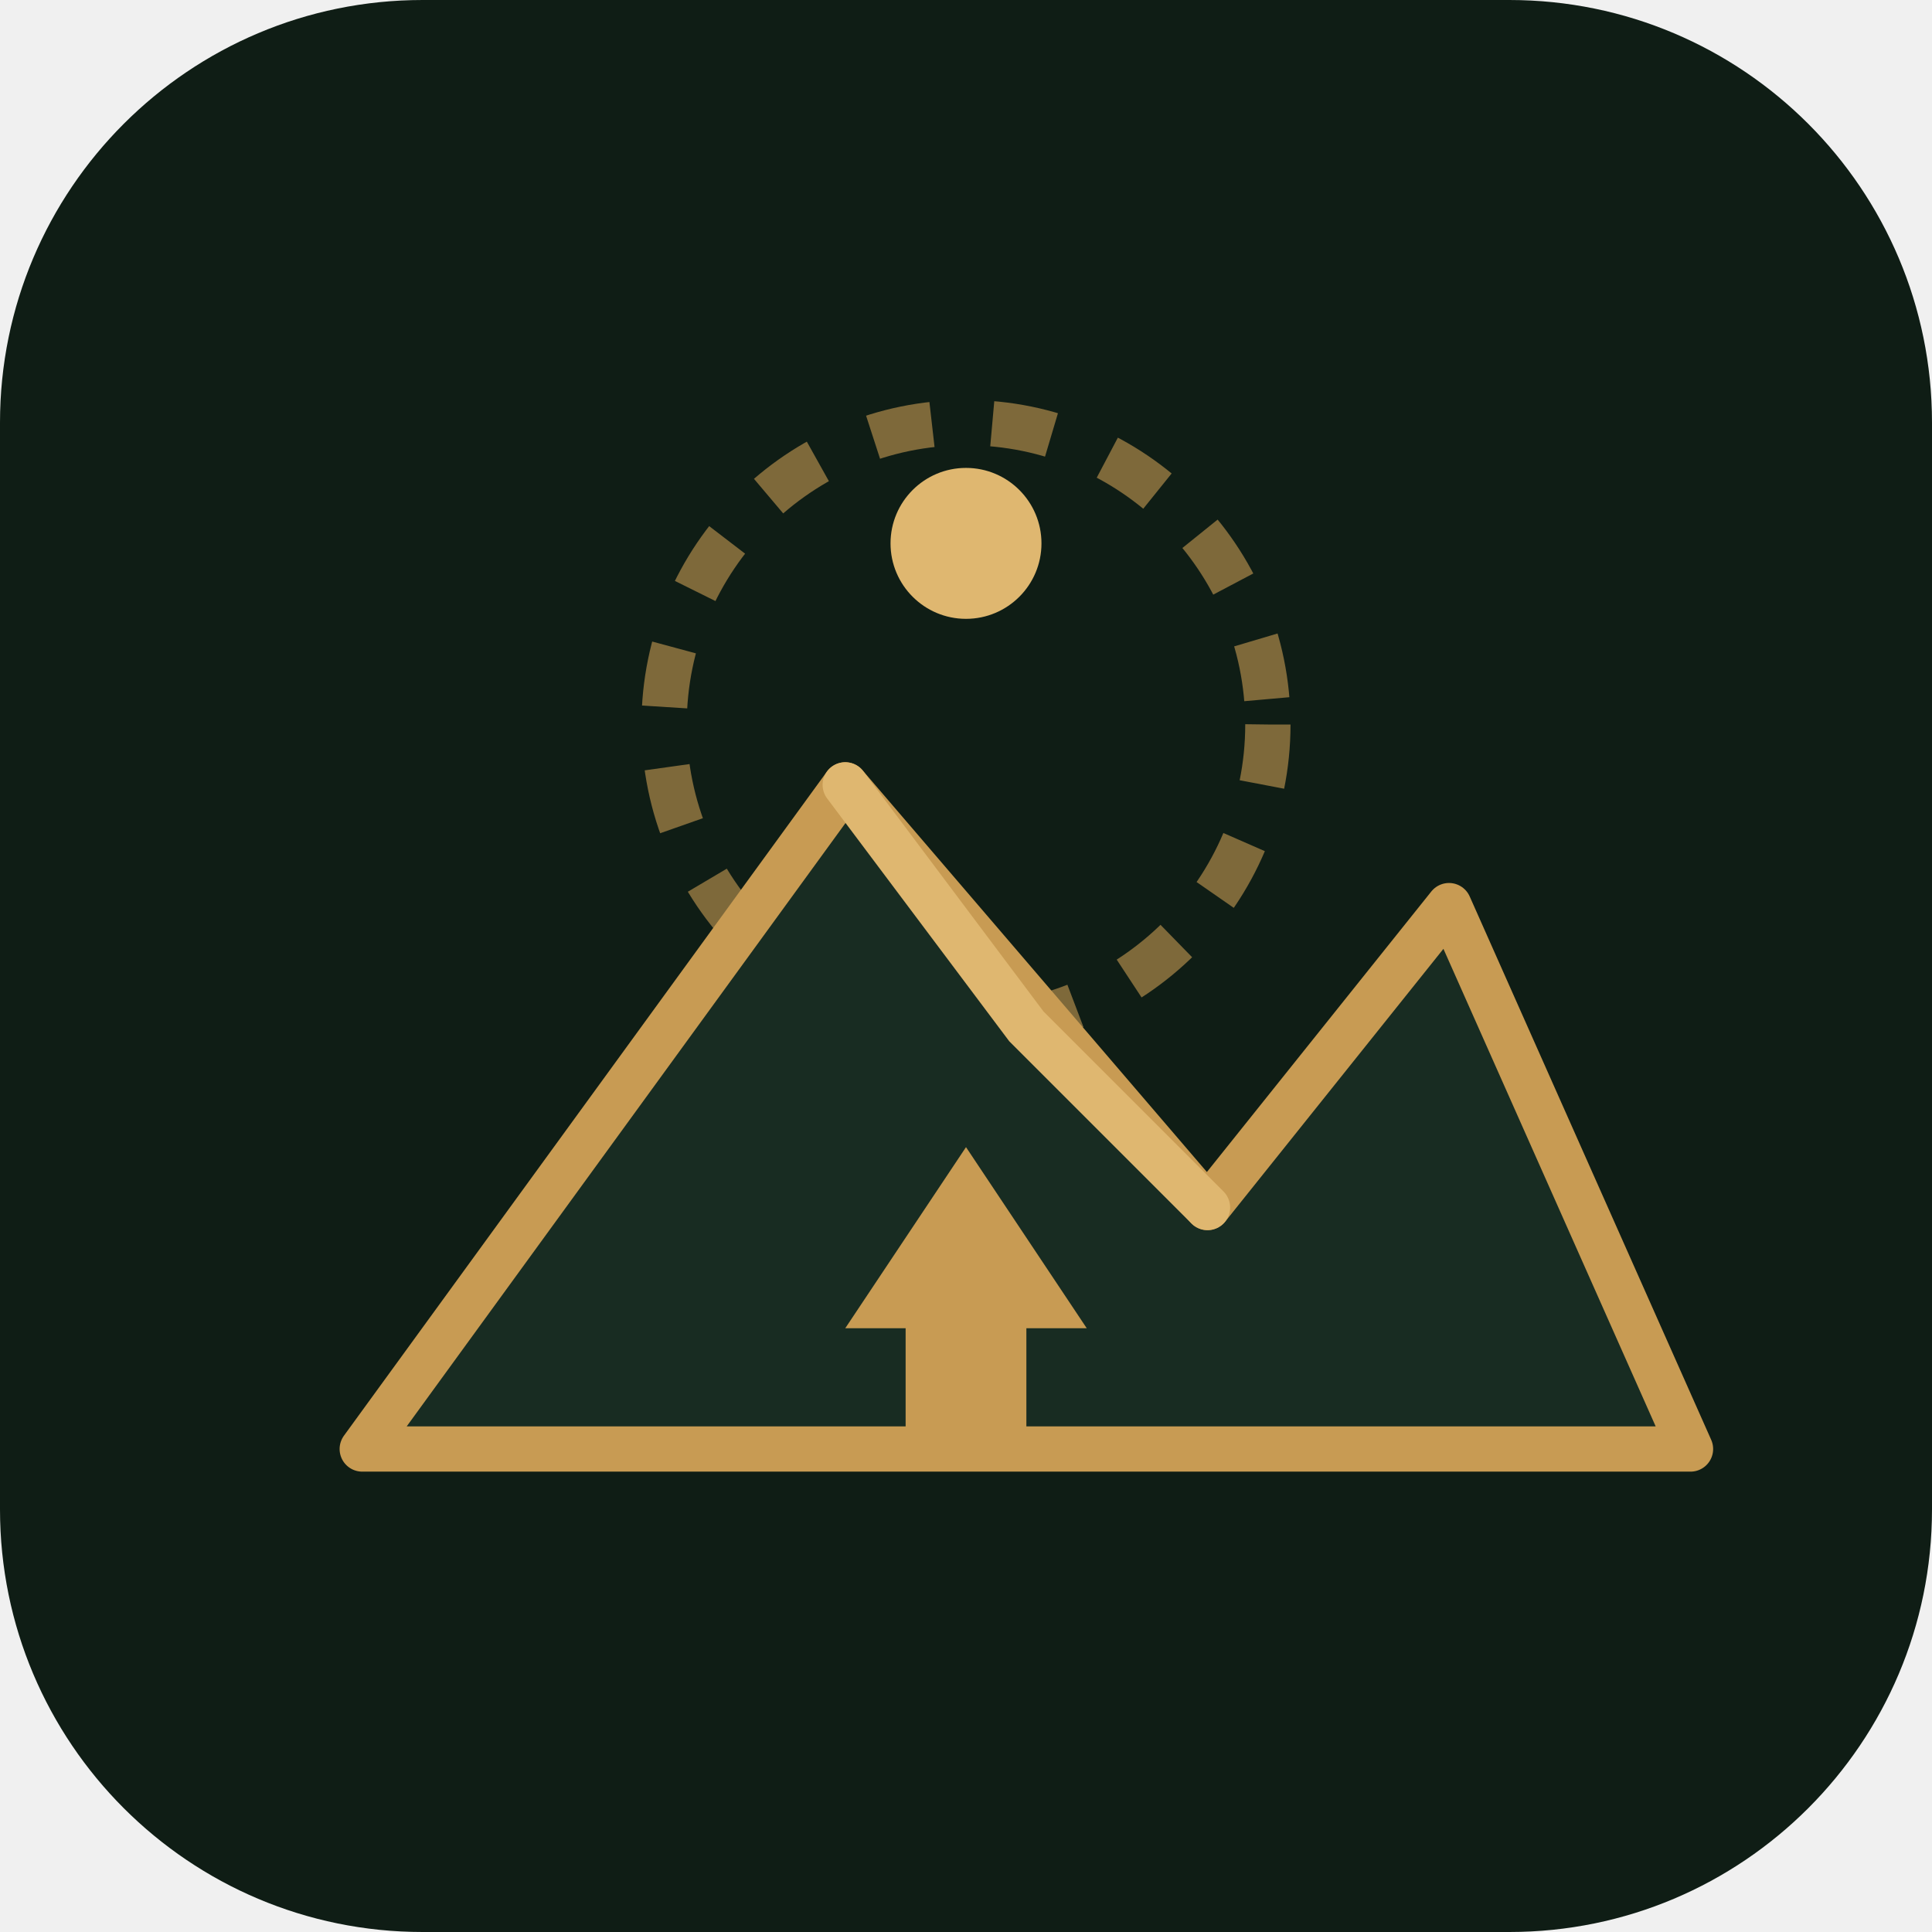
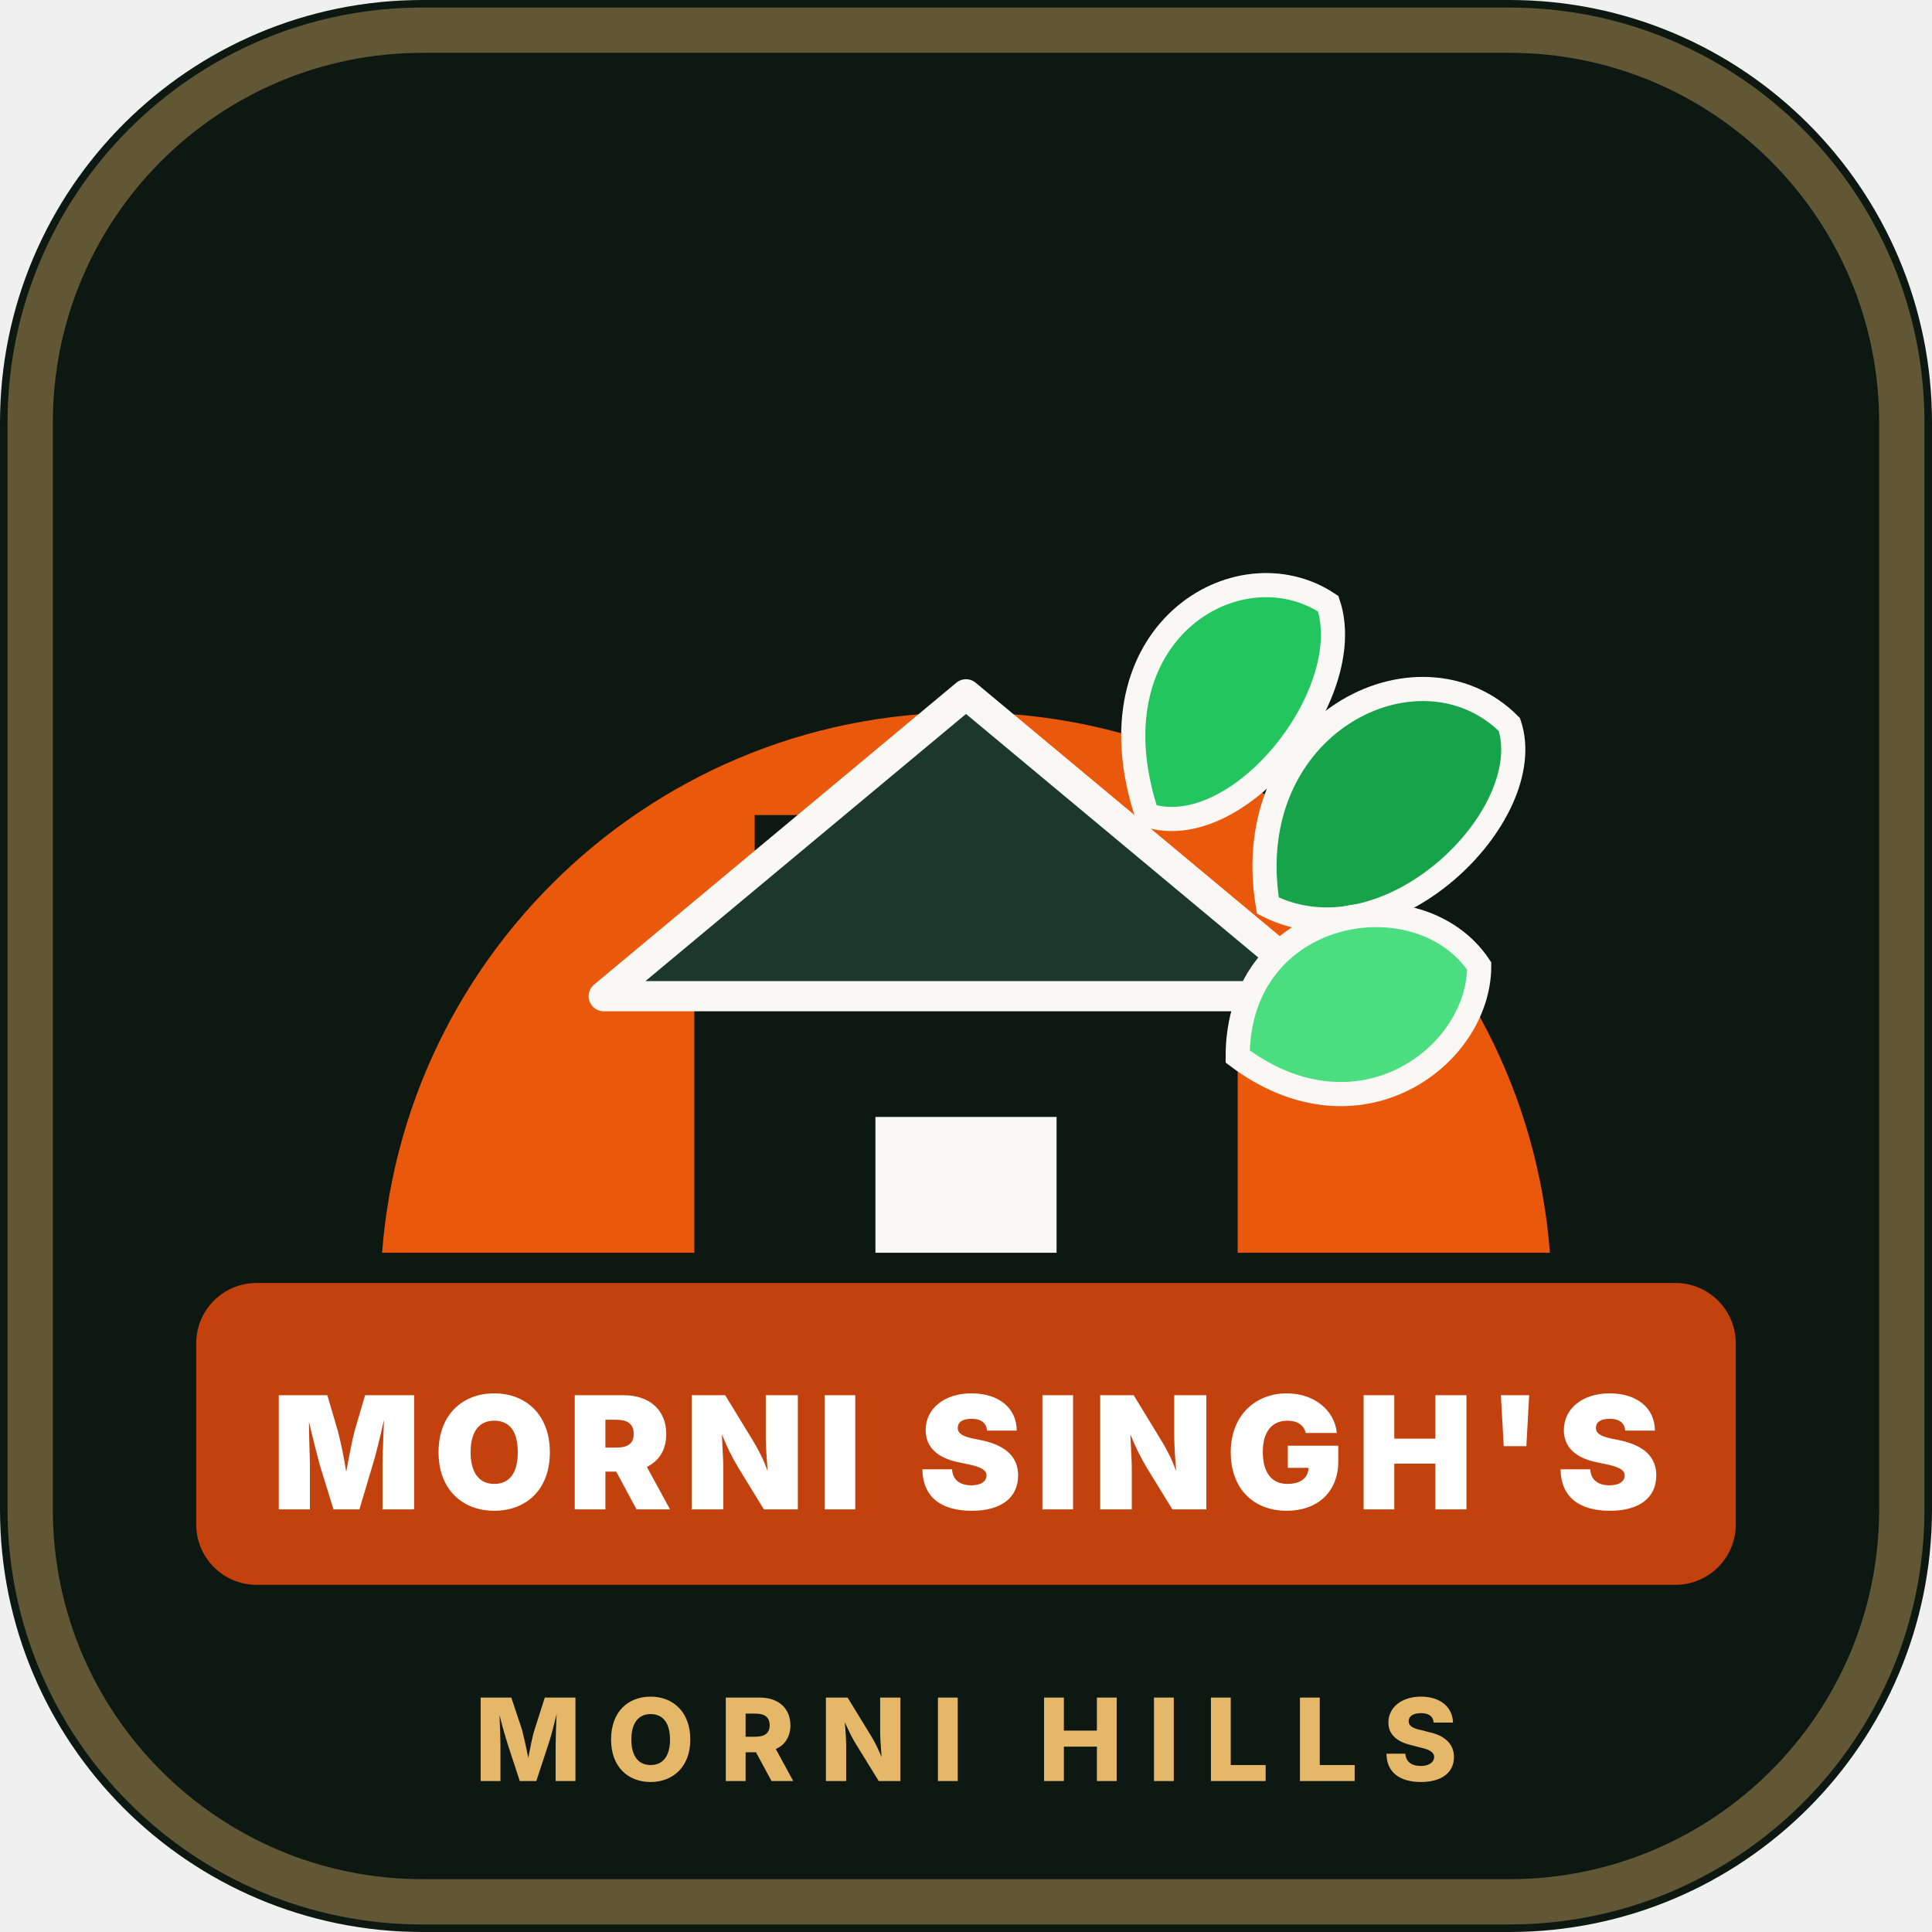
<svg xmlns="http://www.w3.org/2000/svg" viewBox="0 0 64 64" fill="none">
-   <rect width="64" height="64" rx="14" fill="#0F1D15" />
-   <circle cx="32" cy="24" r="10" stroke="#C89B53" stroke-width="1.5" stroke-dasharray="2 2" fill="none" opacity="0.6" />
-   <path d="M12 48L28 26L40 40L48 30L56 48H12Z" fill="#182C22" stroke="#C89B53" stroke-width="1.5" stroke-linejoin="round" />
-   <path d="M28 26L34 34L40 40" stroke="#DFB770" stroke-width="1.5" stroke-linecap="round" />
-   <path d="M32 38L36 44H34V48H30V44H28L32 38Z" fill="#C89B53" />
-   <circle cx="32" cy="18" r="2.5" fill="#DFB770" />
+   <rect width="64" height="64" rx="14" fill="#0C1811" />
+   <rect x="1" y="1" width="62" height="62" rx="13" stroke="#E5B869" stroke-width="1.5" stroke-opacity="0.4" />
+   <path d="M 12 43 A 20 20 0 0 1 52 43 Z" fill="#EA580C" stroke="#0C1811" stroke-width="1.2" />
+   <rect x="23" y="32" width="18" height="11" rx="1" fill="#0C1811" />
+   <rect x="25" y="27" width="3.5" height="6" fill="#0C1811" />
+   <path d="M 20 33 L 32 23 L 44 33 Z" fill="#1C382A" stroke="#FAF8F5" stroke-width="1" stroke-linejoin="round" />
+   <rect x="29" y="37" width="6" height="6" fill="#FAF8F5" />
+   <path d="M 38 27 C 36 21 41 18 44 20 C 45 23 41 28 38 27 Z" fill="#22C55E" stroke="#FAF8F5" stroke-width="0.8" />
+   <path d="M 42 30 C 41 24 47 21 50 24 C 51 27 46 32 42 30 Z" fill="#16A34A" stroke="#FAF8F5" stroke-width="0.8" />
+   <path d="M 41 35 C 41 30 47 29 49 32 C 49 35 45 38 41 35 Z" fill="#4ADE80" stroke="#FAF8F5" stroke-width="0.8" />
+   <rect x="6" y="42" width="52" height="11" rx="2.5" fill="#C2410C" stroke="#0C1811" stroke-width="1" />
+   <text x="32" y="50" text-anchor="middle" fill="#FFFFFF" font-family="system-ui, -apple-system, sans-serif" font-weight="900" font-size="5.2" letter-spacing="0.4">MORNI SINGH'S</text>
+   <text x="32" y="59" text-anchor="middle" fill="#E5B869" font-family="system-ui, -apple-system, sans-serif" font-weight="800" font-size="3.8" letter-spacing="0.8">MORNI HILLS</text>
</svg>
